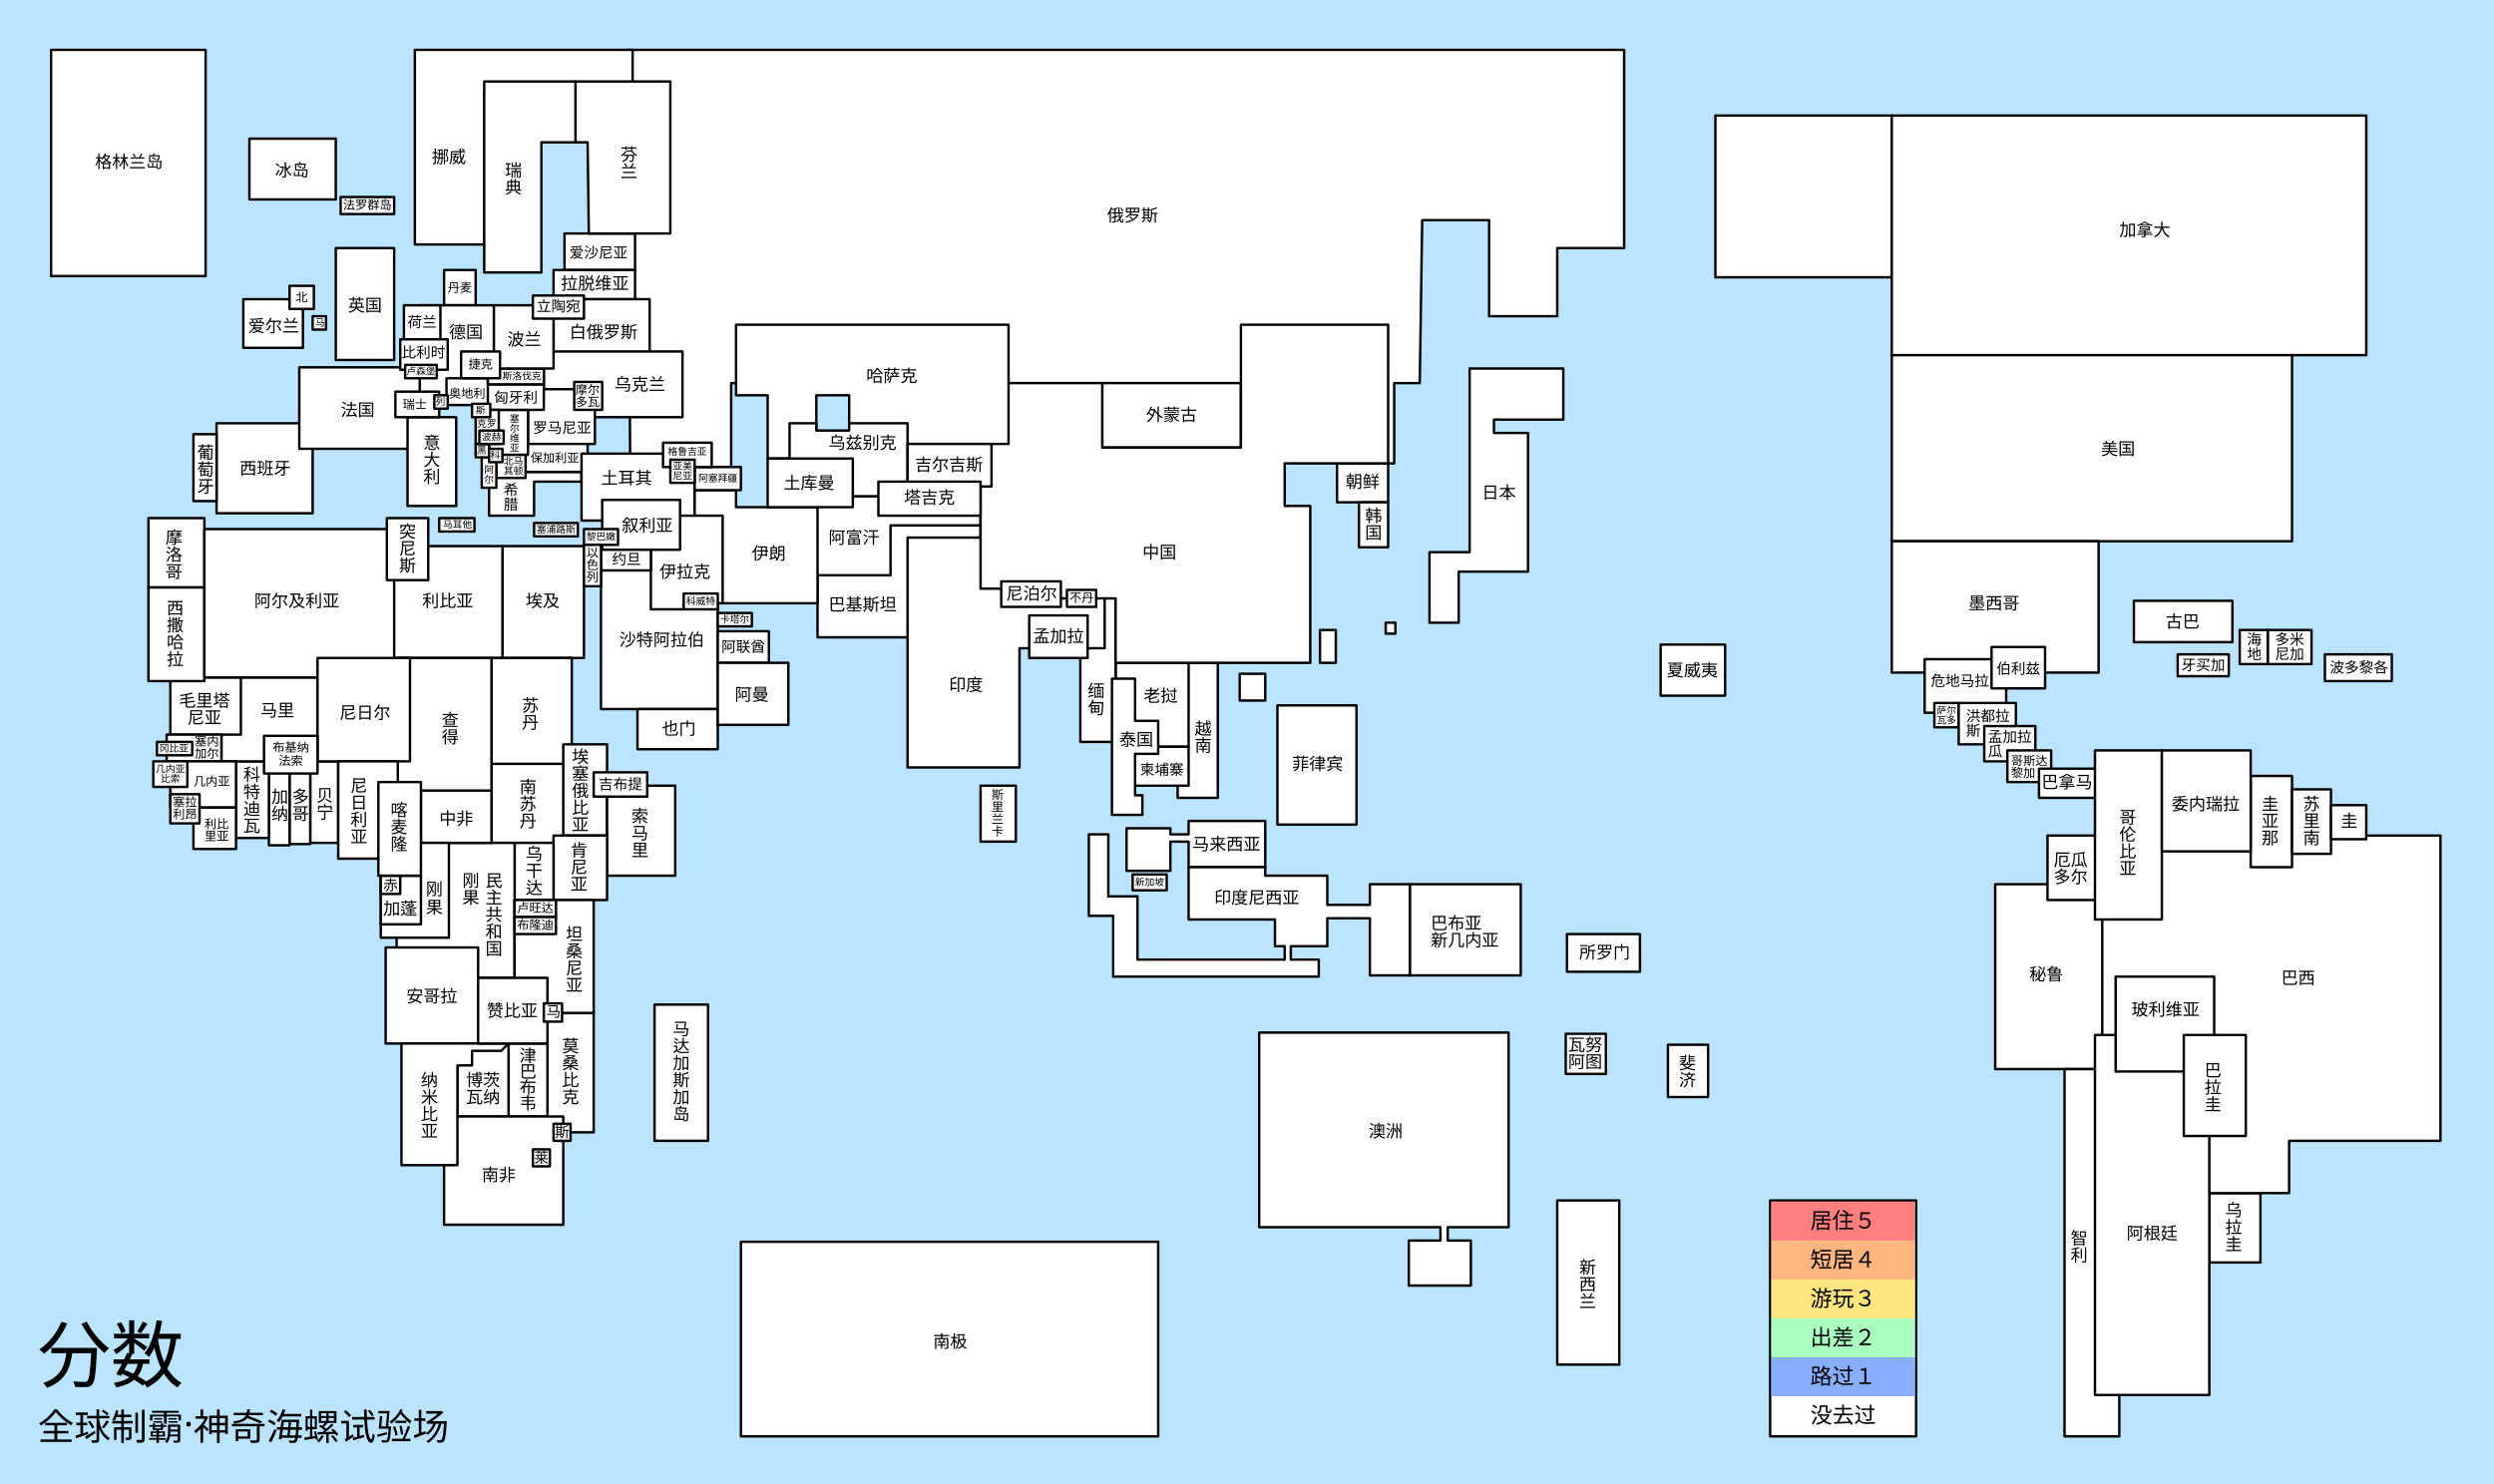
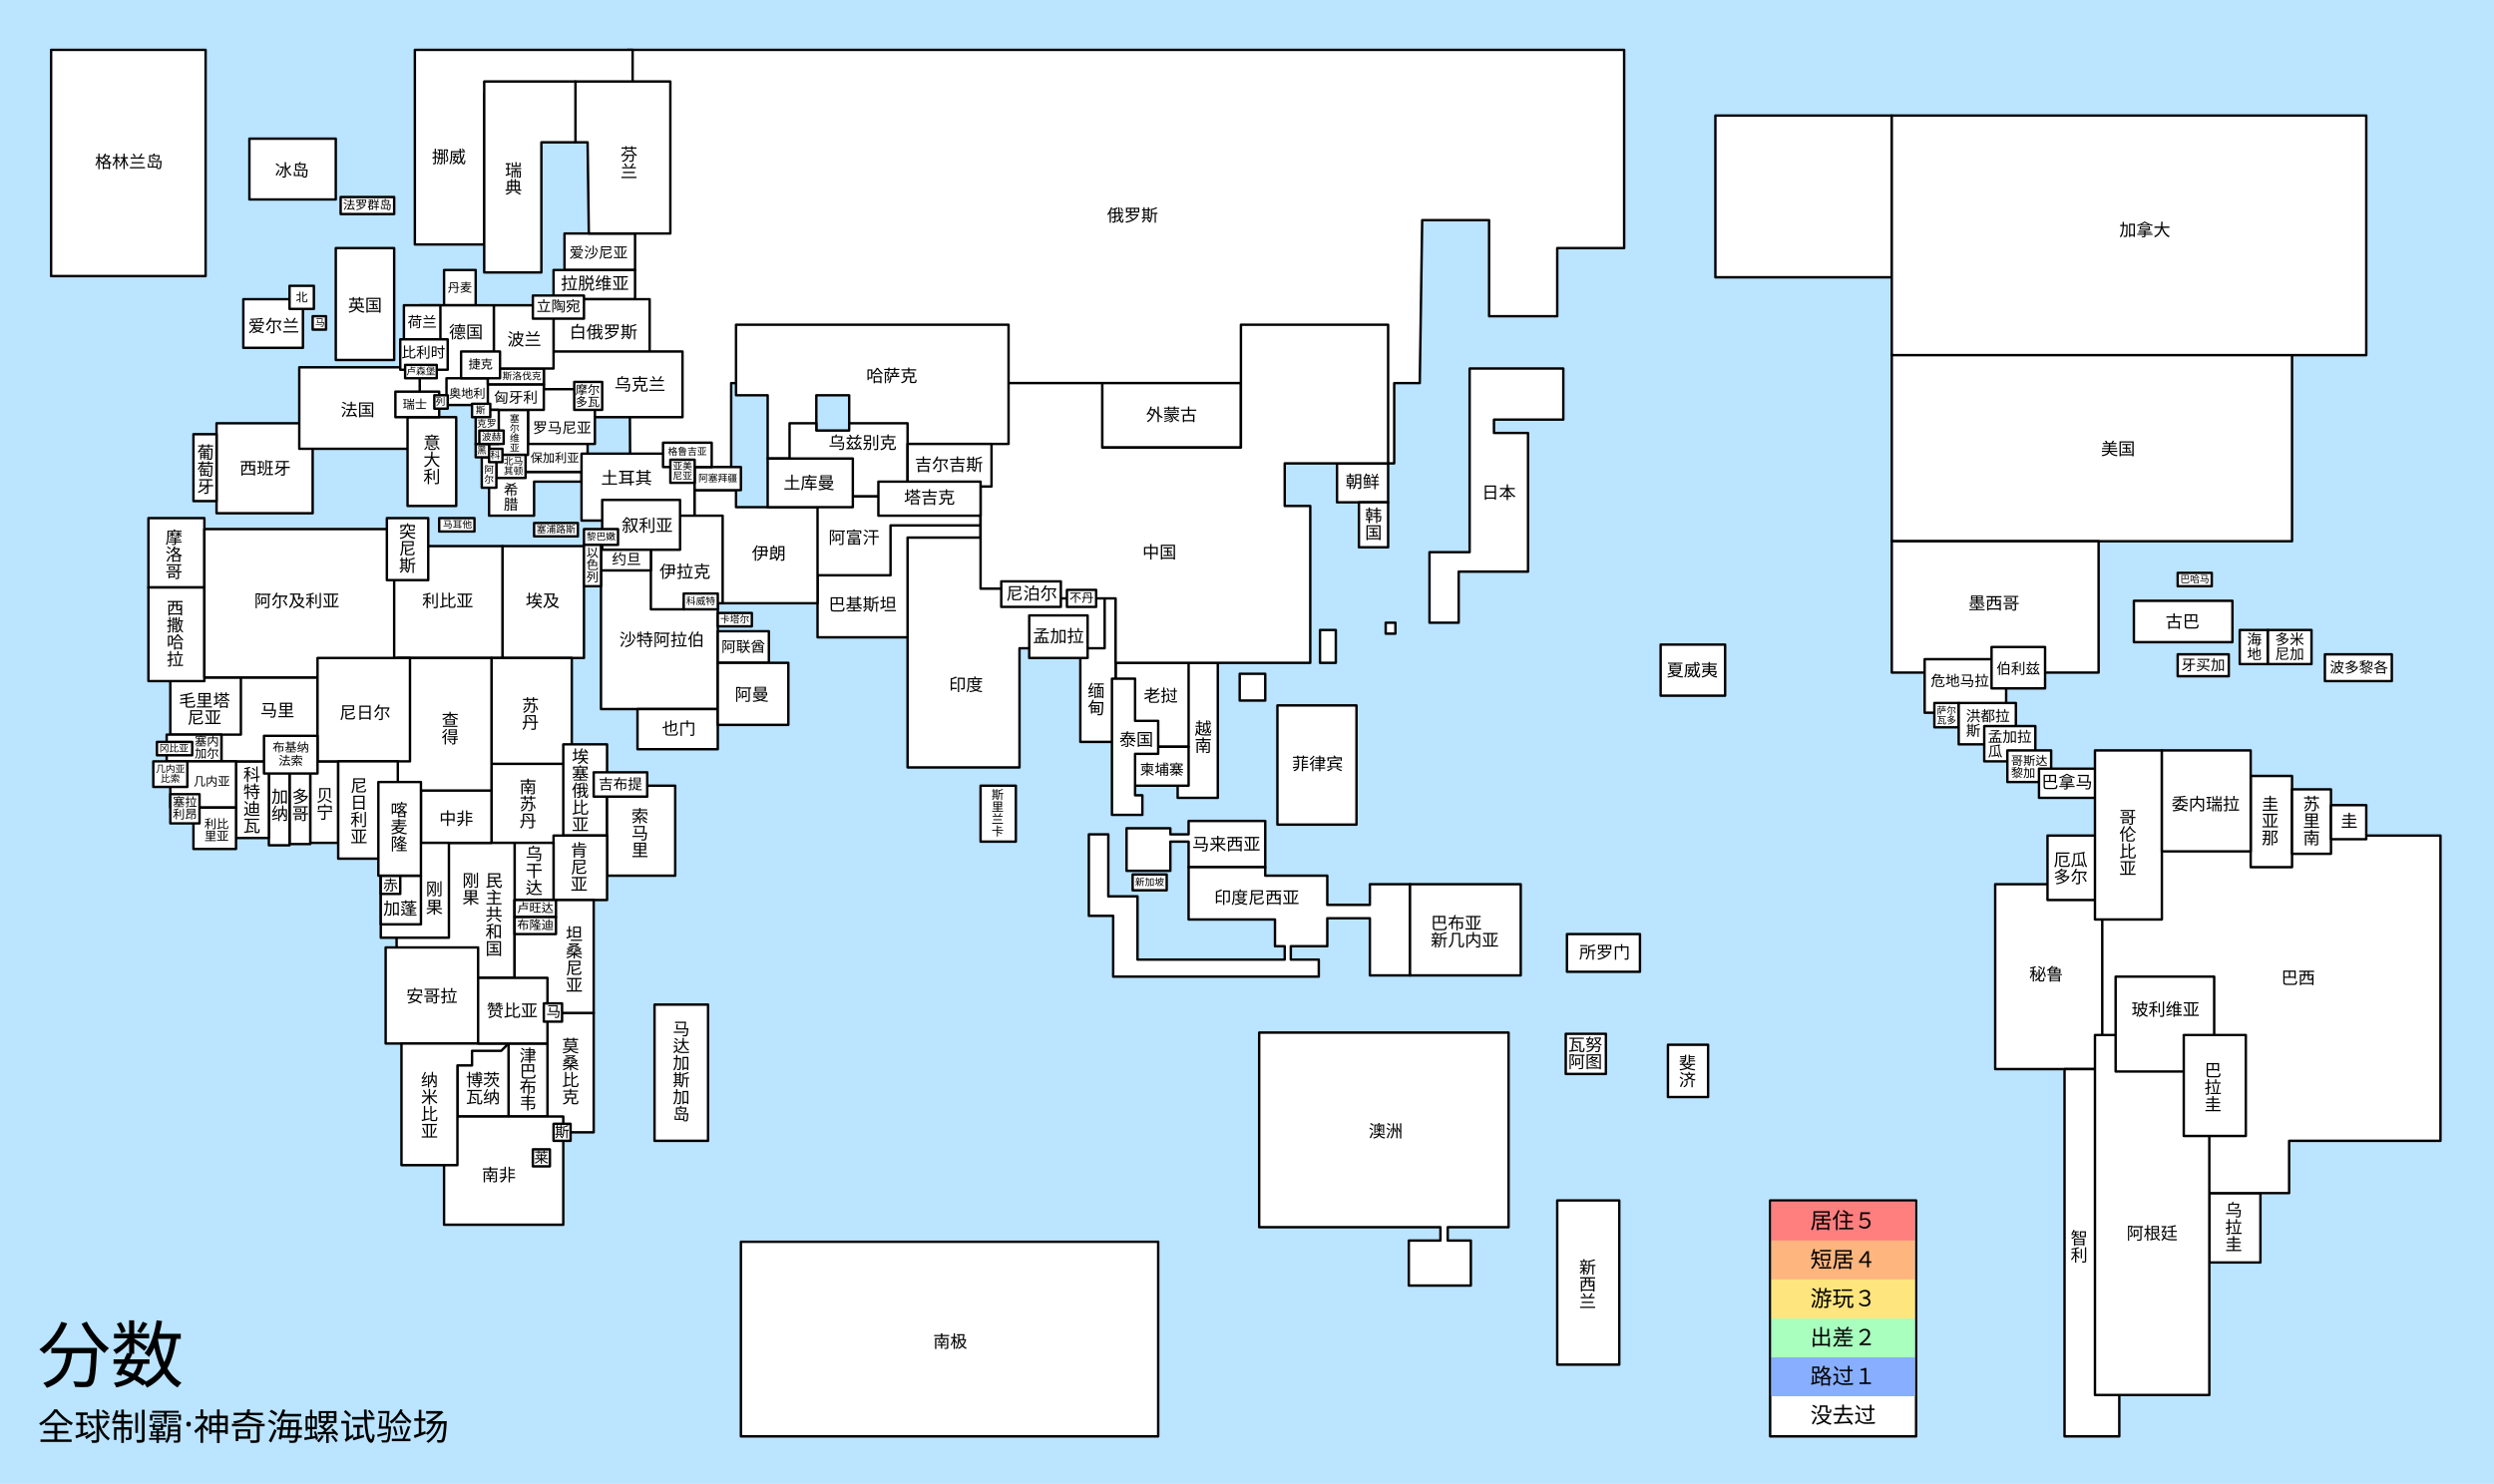
<svg xmlns="http://www.w3.org/2000/svg" version="1.1" id="图层_1" x="0px" y="0px" width="2050px" height="1220px" viewBox="0 0 2050 1220" style="enable-background:new 0 0 2050 1220;" xml:space="preserve">
  <style type="text/css">
	.st0{fill:#BAE4FF;}
	
		.st1{fill-rule:evenodd;clip-rule:evenodd;fill:#FFFFFF;stroke:#000000;stroke-width:2;stroke-linecap:round;stroke-linejoin:round;}
	.st2{font-family:'Tensentype-JiaLiDaYuanJF';}
	.st3{font-size:12px;}
	.st4{font-size:10px;}
	.st5{font-size:8px;}
	.st6{font-size:14px;}
	.st7{fill-rule:evenodd;clip-rule:evenodd;fill:#88AEFF;}
	.st8{fill-rule:evenodd;clip-rule:evenodd;fill:#A8FFBE;}
	.st9{fill-rule:evenodd;clip-rule:evenodd;fill:#FFE57E;}
	.st10{fill-rule:evenodd;clip-rule:evenodd;fill:#FFB57E;}
	.st11{fill-rule:evenodd;clip-rule:evenodd;fill:#FF7E7E;}
	.st12{font-size:18px;}
	.st13{font-size:30px;}
	.st14{font-size:60px;}
</style>
  <rect y="0" class="st0" width="2050" height="1220" />
  <g id="国家">
    <polygon id="俄罗斯" class="st1" points="516,41 1335,41 1335,204 1280,204 1280,260 1224,260 1224,181 1169,181 1167,315    1146,315 1146,381 1117,381 1117,315 601,315 601,384 518,385  " />
    <polygon id="希腊" class="st1" points="402,388 478,388 478,396 439,396 439,424 402,424  " />
    <rect id="蒙古" x="906" y="315" class="st1" width="114" height="53" />
    <rect id="保加利亚" x="432" y="354" class="st1" width="51" height="34" />
    <rect id="土耳其" x="478" y="373" class="st1" width="93" height="55" />
    <rect id="贝宁" x="255" y="626" class="st1" width="23" height="67" />
    <rect id="多哥" x="238" y="626" class="st1" width="17" height="68" />
    <rect id="加纳" x="221" y="627" class="st1" width="17" height="68" />
    <rect id="科特迪瓦" x="194" y="626" class="st1" width="27" height="63" />
    <rect id="马里" x="182" y="557" class="st1" width="79" height="69" />
    <rect id="毛里塔尼亚" x="140" y="557" class="st1" width="58" height="47" />
    <rect id="摩洛哥" x="122" y="426" class="st1" width="46" height="57" />
    <rect id="塞内加尔" x="137" y="604" class="st1" width="45" height="22" />
    <rect id="几内亚" x="140" y="626" class="st1" width="54" height="38" />
    <rect id="利比里亚" x="159" y="664" class="st1" width="35" height="34" />
    <rect id="塞拉利昂" x="140" y="653" class="st1" width="24" height="24" />
    <rect id="几内亚比索" x="126" y="626" class="st1" width="28" height="21" />
    <rect id="冈比亚" x="129" y="610" class="st1" width="29" height="11" />
    <rect id="斯里兰卡" x="806" y="646" class="st1" width="29" height="46" />
    <rect id="菲律宾" x="1050" y="580" class="st1" width="65" height="98" />
    <path id="马来西亚" class="st1" d="M1040,675v38h-63v-21h-15v24h-36v-35h36v5h15v-11H1040z" />
    <rect id="朝鲜" x="1099" y="381" class="st1" width="42" height="32" />
    <rect id="韩国" x="1117" y="413" class="st1" width="24" height="37" />
    <path id="日本" class="st1" d="M1208,303h77v42h-57v11h28v114h-57v42h-24v-58h33V303z M1139,512h8v9h-8V512z" />
    <rect id="夏威夷" x="1365" y="530" class="st1" width="53" height="42" />
    <path id="美国" class="st1" d="M1555,291h329v154h-329V291z M1410,95h145v133h-145V95z" />
    <rect id="墨西哥" x="1555" y="445" class="st1" width="170" height="108" />
    <rect id="多米尼加" x="1864" y="518" class="st1" width="36" height="28" />
    <rect id="波多黎各" x="1911" y="538" class="st1" width="55" height="22" />
    <polygon id="海地" class="st1" points="1841,518 1864,518 1864,546 1841,546  " />
    <rect id="古巴" x="1754" y="494" class="st1" width="81" height="34" />
    <rect id="牙买加" x="1790" y="538" class="st1" width="42" height="18" />
    <rect id="危地马拉" x="1582" y="542" class="st1" width="67" height="44" />
    <rect id="萨尔瓦多" x="1590" y="578" class="st1" width="20" height="20" />
    <rect id="伯利兹" x="1637" y="532" class="st1" width="44" height="34" />
    <rect id="洪都拉斯" x="1610" y="578" class="st1" width="47" height="34" />
    <rect id="孟加拉瓜" x="1631" y="597" class="st1" width="42" height="29" />
    <rect id="哥斯达黎加" x="1650" y="617" class="st1" width="36" height="26" />
    <rect id="巴拿马" x="1676" y="632" class="st1" width="50" height="24" />
    <rect id="秘鲁" x="1640" y="727" class="st1" width="107" height="152" />
    <rect id="厄瓜多尔" x="1683" y="687" class="st1" width="44" height="53" />
    <rect id="智利" x="1697" y="879" class="st1" width="45" height="302" />
    <rect id="格林兰岛" x="42" y="41" class="st1" width="127" height="186" />
    <rect id="乌拉圭" x="1816" y="981" class="st1" width="42" height="57" />
    <polygon id="巴西" class="st1" points="1728,687 2006,687 2006,938 1881.6,938 1881.6,981 1728,981  " />
    <rect id="圭亚那" x="1850" y="638" class="st1" width="34" height="75" />
    <path id="印度尼西亚" class="st1" d="M911,686v51h24v52h121v-11h-8v-22h-71v-43h63v7h51v24h35v-17h33v75h-33v-47h-35v23h-30   v11h23v14H915v-50h-20v-67H911z" />
    <rect id="越南" x="968" y="545" class="st1" width="33" height="111" />
    <rect id="老挝" x="917" y="545" class="st1" width="60" height="69" />
    <rect id="柬埔寨" x="917" y="614" class="st1" width="60" height="32" />
    <rect id="巴基斯坦" x="672" y="400" class="st1" width="134" height="124" />
    <polygon id="阿富汗" class="st1" points="671,408 806,408 806,432 732,432 732,473 671,473  " />
    <polygon id="伊朗" class="st1" points="571,403 605,403 605,417 672,417 672,496 571,496  " />
    <rect id="沙特阿拉伯" x="494" y="461" class="st1" width="96" height="122" />
    <rect id="阿拉伯联合酋长国" x="590" y="519" class="st1" width="42" height="26" />
    <rect id="也门" x="524" y="583" class="st1" width="66" height="33" />
    <rect id="爱沙尼亚" x="464" y="192" class="st1" width="58" height="30" />
    <rect id="拉脱维亚" x="455" y="222" class="st1" width="67" height="24" />
    <rect id="白俄罗斯" x="455" y="246" class="st1" width="79" height="44" />
    <rect id="乌克兰" x="447" y="289" class="st1" width="114" height="54" />
    <rect id="罗马里亚" x="434" y="320" class="st1" width="55" height="45" />
    <rect id="塞尔维亚" x="402" y="337" class="st1" width="32" height="37" />
    <rect id="摩尔多瓦" x="472" y="314" class="st1" width="23" height="23" />
    <rect id="丹麦" x="365" y="222" class="st1" width="26" height="29" />
    <rect id="德国" x="345" y="251" class="st1" width="61" height="74" />
    <rect id="荷兰" x="332" y="251" class="st1" width="30" height="28" />
    <rect id="英国" x="276" y="204" class="st1" width="48" height="92" />
    <rect id="爱尔兰" x="200" y="246" class="st1" width="49" height="40" />
    <rect id="北爱尔兰" x="238" y="235" class="st1" width="20" height="19" />
    <rect id="马恩岛" x="257" y="260" class="st1" width="11" height="11" />
    <rect id="法罗群岛" x="280" y="162" class="st1" width="44" height="14" />
    <rect id="冰岛" x="205" y="114" class="st1" width="71" height="50" />
    <rect id="巴布亚新几内亚" x="1159" y="727" class="st1" width="91" height="75" />
    <path id="澳洲" class="st1" d="M1240,849v160h-50v11h19v37h-51v-37h26v-11h-149V849H1240z" />
    <rect id="新西兰" x="1280" y="987" class="st1" width="51" height="135" />
    <rect id="所罗门群岛" x="1288" y="768" class="st1" width="60" height="31" />
    <rect id="瓦努阿图" x="1287" y="850" class="st1" width="33" height="33" />
    <rect id="斐济" x="1371" y="859" class="st1" width="33" height="43" />
    <rect id="马达加斯加岛" x="538" y="826" class="st1" width="44" height="112" />
    <rect id="西撒哈拉" x="122" y="483" class="st1" width="46" height="77" />
    <rect id="西班牙" x="178" y="348" class="st1" width="79" height="74" />
    <rect id="葡萄牙" x="159" y="357" class="st1" width="19" height="55" />
    <rect id="阿尔及利亚" x="168" y="435" class="st1" width="157" height="122" />
    <polygon id="挪威" class="st1" points="341,41 520,41 520,77 398,77 398,201 341,201  " />
    <rect id="阿曼" x="590" y="545" class="st1" width="58" height="51" />
    <polygon id="芬兰" class="st1" points="473,67 551,67 551,192 484,192 483,117 473,117  " />
    <rect id="埃及" x="413" y="449" class="st1" width="67" height="92" />
    <rect id="利比亚" x="324" y="449" class="st1" width="89" height="92" />
    <rect id="突尼斯" x="318" y="426" class="st1" width="34" height="51" />
    <rect id="南苏丹" x="404" y="628" class="st1" width="66" height="65" />
    <rect id="苏丹" x="404" y="541" class="st1" width="66" height="87" />
    <rect id="埃塞俄比亚" x="463" y="612" class="st1" width="36" height="75" />
    <rect id="索马里" x="499" y="646" class="st1" width="56" height="74" />
    <rect id="吉布提" x="488" y="635" class="st1" width="44" height="20" />
    <rect id="肯尼亚" x="455" y="687" class="st1" width="44" height="53" />
    <rect id="乌干达" x="423" y="693" class="st1" width="32" height="47" />
    <rect id="刚果民主共和国" x="326" y="693" class="st1" width="97" height="111" />
    <rect id="中非共和国" x="346" y="649" class="st1" width="58" height="44" />
    <rect id="查得" x="327" y="541" class="st1" width="77" height="109" />
    <rect id="尼日尔" x="261" y="541" class="st1" width="76" height="85" />
    <rect id="尼日利亚" x="278" y="626" class="st1" width="49" height="80" />
    <rect id="刚果" x="313" y="693" class="st1" width="56" height="78" />
    <rect id="加蓬" x="313" y="720" class="st1" width="33" height="40" />
    <rect id="赤道几内亚" x="313" y="720" class="st1" width="16" height="15" />
    <rect id="喀麦隆" x="311" y="643" class="st1" width="35" height="77" />
    <rect id="安哥拉" x="317" y="779" class="st1" width="76" height="79" />
    <rect id="坦桑尼亚" x="423" y="740" class="st1" width="65" height="93" />
    <rect id="莫桑比亚" x="450" y="833" class="st1" width="38" height="98" />
    <rect id="津巴布韦" x="418" y="858" class="st1" width="32" height="60" />
    <rect id="博茨瓦纳" x="376" y="858" class="st1" width="42" height="60" />
    <rect id="南非" x="365" y="918" class="st1" width="98" height="89" />
    <rect id="匈牙利" x="398" y="316" class="st1" width="49" height="21" />
    <rect id="加拿大" x="1555" y="95" class="st1" width="390" height="197" />
    <rect id="南极" x="609" y="1021" class="st1" width="343" height="160" />
    <rect id="阿根廷" x="1722" y="851" class="st1" width="94" height="296" />
    <rect id="玻利维亚" x="1739" y="803" class="st1" width="81" height="78" />
    <rect id="巴拉圭" x="1795" y="851" class="st1" width="51" height="83" />
    <rect id="哥伦比亚" x="1722" y="617" class="st1" width="55" height="139" />
    <rect id="委内瑞拉" x="1777" y="617" class="st1" width="73" height="83" />
    <rect id="苏里南" x="1884" y="649" class="st1" width="32" height="53" />
    <rect id="北马其顿" x="408" y="374" class="st1" width="24" height="19" />
    <rect id="法属圭亚那" x="1916" y="662" class="st1" width="29" height="28" />
    <polygon id="瑞典" class="st1" points="473,67 473,117 445,117 445,224 398,224 398,67  " />
    <rect id="法国" x="246" y="302" class="st1" width="99" height="67" />
    <rect id="比利时" x="329" y="279" class="st1" width="39" height="25" />
    <rect id="卢森堡" x="333" y="300" class="st1" width="26" height="11" />
    <rect id="意大利" x="335" y="343" class="st1" width="40" height="73" />
    <rect id="瑞士" x="325" y="322" class="st1" width="36" height="21" />
    <rect id="阿尔巴尼亚" x="396" y="376" class="st1" width="12" height="25" />
    <rect id="黑山" x="391" y="365" class="st1" width="11" height="11" />
    <rect id="科索沃" x="402" y="369" class="st1" width="11" height="11" />
    <rect id="新加坡" x="931" y="719" class="st1" width="28" height="13" />
    <rect id="缅甸" x="888" y="491" class="st1" width="29" height="119" />
    <polygon id="泰国" class="st1" points="914,558 914,670 939,670 939,653.9 933,653.9 933,619.8 952,619.8 952,592.7 933,592.7    933,558  " />
    <polygon id="印度" class="st1" points="746,442 908,442 908,533 838,533 838,631 746,631  " />
    <rect id="孟加拉国" x="846" y="506" class="st1" width="48" height="35" />
    <path id="中国" class="st1" d="M1098,518v27h-13v-27H1098z M1141,267v114h-85v35h21v129H917v-53h-48l-30-8h-33V315h100v53h114   V267H1141z M1019,554h21v22h-21V554z" />
    <polygon id="尼泊尔" class="st1" points="823,478 823,499 872,499 872,478  " />
    <rect id="不丹" x="877" y="485" class="st1" width="24" height="14" />
    <polygon id="哈萨克" class="st1" points="605,267 829,267 829,365 698,365 698,325 671,325 671,377 631,377 631,325 605,325     " />
    <polygon id="乌兹别克斯坦" class="st1" points="649,348 671,348 671,354 698,354 698,348 746,348 746,408 649,408  " />
    <rect id="吉尔吉斯斯坦" x="746" y="365" class="st1" width="69" height="35" />
    <rect id="土库曼" x="631" y="377" class="st1" width="70" height="40" />
    <rect id="塔吉克斯坦" x="722" y="396" class="st1" width="84" height="28" />
    <rect id="阿塞拜疆" x="571" y="384" class="st1" width="38" height="19" />
    <rect id="格鲁吉亚" x="545" y="364" class="st1" width="40" height="20" />
    <rect id="亚美尼亚" x="551" y="378" class="st1" width="20" height="19" />
    <polygon id="伊拉克" class="st1" points="535,424 594,424 594,496 562,496 562,501 535,501  " />
    <rect id="奥地利" x="367" y="311" class="st1" width="34" height="22" />
    <rect id="列支敦士登" x="357" y="325" class="st1" width="11" height="11" />
    <rect id="克罗地亚" x="391" y="337" class="st1" width="19" height="28" />
    <rect id="波赫" x="394" y="354" class="st1" width="20" height="11" />
    <rect id="科威特" x="562" y="488" class="st1" width="28" height="13" />
    <rect id="叙利亚" x="495" y="411" class="st1" width="64" height="41" />
    <rect id="约旦" x="494" y="452" class="st1" width="41" height="17" />
    <rect id="黎巴嫩" x="480" y="435" class="st1" width="28" height="13" />
    <rect id="以色列" x="480" y="448" class="st1" width="14" height="34" />
    <rect id="斯洛文尼亚" x="388" y="332" class="st1" width="15" height="11" />
    <rect id="布基纳法索" x="217" y="605" class="st1" width="44" height="31" />
    <polygon id="纳米比亚" class="st1" points="330,858 418,858 412,864 388,864 388,876 376,876 376,958 330,958  " />
    <rect id="赞比亚" x="393" y="804" class="st1" width="57" height="54" />
    <rect id="马拉维" x="447" y="825" class="st1" width="15" height="15" />
    <rect id="斯威士兰" x="455" y="924" class="st1" width="14" height="14" />
    <rect id="斯洛伐克" x="401" y="303" class="st1" width="46" height="13" />
    <rect id="莱索托" x="438" y="945" class="st1" width="14" height="14" />
    <rect id="波兰" x="406" y="251" class="st1" width="49" height="52" />
    <rect id="捷克" x="379" y="289" class="st1" width="32" height="22" />
    <rect id="卢旺达" x="423" y="740" class="st1" width="34" height="14" />
    <rect id="布隆迪" x="423" y="754" class="st1" width="34" height="14" />
    <rect id="立陶宛" x="438" y="243" class="st1" width="42" height="19" />
    <polygon id="马耳他" class="st1" points="361,426 390,426 390,437 361,437  " />
    <polygon id="塞浦路斯" class="st1" points="439,430 475,430 475,441 439,441  " />
    <polygon id="卡塔尔" class="st1" points="590,504 618,504 618,515 590,515  " />
+     <polygon id="巴哈马" class="st1" points="1790,471 1818,471 1818,482 1790,482  " />
  </g>
  <g id="标签">
    <text transform="matrix(1 0 0 1 492 649)" class="st2 st3">吉布提</text>
    <text transform="matrix(1 0 0 1 1653 629)" class="st2 st4">哥斯达</text>
    <text transform="matrix(1 0 0 1 1653 639)" class="st2 st4">黎加</text>
    <text transform="matrix(1 0 0 1 1634 610)" class="st2 st3">孟加拉</text>
    <text transform="matrix(1 0 0 1 1634 622)" class="st2 st3">瓜</text>
    <text transform="matrix(1 0 0 1 1616 593)" class="st2 st3">洪都拉</text>
    <text transform="matrix(1 0 0 1 1616 605)" class="st2 st3">斯</text>
    <text transform="matrix(1 0 0 1 1592 587)" class="st2 st5">萨尔</text>
    <text transform="matrix(1 0 0 1 1592 595)" class="st2 st5">瓦多</text>
    <text transform="matrix(1 0 0 1 1587 564)" class="st2 st3">危地马拉</text>
    <text transform="matrix(1 0 0 1 1641 554)" class="st2 st3">伯利兹</text>
    <text transform="matrix(1 0 0 1 1370 556)" class="st2 st6">夏威夷</text>
    <text transform="matrix(1 0 0 1 1618 501)" class="st2 st6">墨西哥</text>
    <text transform="matrix(1 0 0 1 1742 194)" class="st2 st6">加拿大</text>
    <text transform="matrix(1 0 0 1 78 138)" class="st2 st6">格林兰岛</text>
    <text transform="matrix(1 0 0 1 1727 374)" class="st2 st6">美国</text>
    <text transform="matrix(1 0 0 1 1780 516)" class="st2 st6">古巴</text>
    <text transform="matrix(1 0 0 1 1793 551)" class="st2 st3">牙买加</text>
    <text transform="matrix(1 0 0 1 1847 530)" class="st2 st3">海</text>
    <text transform="matrix(1 0 0 1 1847 542)" class="st2 st3">地</text>
    <text transform="matrix(1 0 0 1 1870 530)" class="st2 st3">多米</text>
    <text transform="matrix(1 0 0 1 1870 542)" class="st2 st3">尼加</text>
    <text transform="matrix(1 0 0 1 1915 553)" class="st2 st3">波多黎各</text>
    <text transform="matrix(1 0 0 1 1893 666)" class="st2 st6">苏</text>
    <text transform="matrix(1 0 0 1 1893 680)" class="st2 st6">里</text>
    <text transform="matrix(1 0 0 1 1893 694)" class="st2 st6">南</text>
    <text transform="matrix(1 0 0 1 940 577)" class="st2 st6">老挝</text>
    <text transform="matrix(1 0 0 1 879 495)" class="st2 st4">不丹</text>
    <text transform="matrix(1 0 0 1 982 604)" class="st2 st6">越</text>
    <text transform="matrix(1 0 0 1 982 618)" class="st2 st6">南</text>
    <text transform="matrix(1 0 0 1 894 573)" class="st2 st6">缅</text>
    <text transform="matrix(1 0 0 1 894 587)" class="st2 st6">甸</text>
    <text transform="matrix(1 0 0 1 920 613)" class="st2 st6">泰国</text>
    <text transform="matrix(1 0 0 1 937 637)" class="st2 st3">柬埔寨</text>
    <text transform="matrix(1 0 0 1 1176 764)" class="st2 st6">巴布亚</text>
    <text transform="matrix(1 0 0 1 1176 778)" class="st2 st6">新几内亚</text>
    <text transform="matrix(1 0 0 1 998 743)" class="st2 st6">印度尼西亚</text>
    <text transform="matrix(1 0 0 1 980 699)" class="st2 st6">马来西亚</text>
    <text transform="matrix(1 0 0 1 468 278)" class="st2 st6">白俄罗斯</text>
    <text transform="matrix(1 0 0 1 505 321)" class="st2 st6">乌克兰</text>
    <text transform="matrix(1 0 0 1 438 356)" class="st2 st3">罗马尼亚</text>
    <text transform="matrix(1 0 0 1 436 380)" class="st2 st4">保加利亚</text>
    <text transform="matrix(1 0 0 1 392 373)" class="st2 st5">黑</text>
    <text transform="matrix(1 0 0 1 403 377)" class="st2 st5">科</text>
    <text transform="matrix(1 0 0 1 414 382)" class="st2 st5">北马</text>
    <text transform="matrix(1 0 0 1 414 390)" class="st2 st5">其顿</text>
    <text transform="matrix(1 0 0 1 473 324)" class="st2 st4">摩尔</text>
    <text transform="matrix(1 0 0 1 473 334)" class="st2 st4">多瓦</text>
    <text transform="matrix(1 0 0 1 553 386)" class="st2 st5">亚美</text>
    <text transform="matrix(1 0 0 1 553 394)" class="st2 st5">尼亚</text>
    <text transform="matrix(1 0 0 1 549 374)" class="st2 st5">格鲁吉亚</text>
    <text transform="matrix(1 0 0 1 574 396)" class="st2 st5">阿塞拜疆</text>
    <text transform="matrix(1 0 0 1 542 475)" class="st2 st6">伊拉克</text>
    <text transform="matrix(1 0 0 1 494 398)" class="st2 st6">土耳其</text>
    <text transform="matrix(1 0 0 1 482 444)" class="st2 st5">黎巴嫩</text>
    <text transform="matrix(1 0 0 1 482 458)" class="st2 st4">以</text>
    <text transform="matrix(1 0 0 1 482 468)" class="st2 st4">色</text>
    <text transform="matrix(1 0 0 1 482 478)" class="st2 st4">列</text>
    <text transform="matrix(1 0 0 1 503 464)" class="st2 st3">约旦</text>
    <text transform="matrix(1 0 0 1 564 497)" class="st2 st5">科威特</text>
    <text transform="matrix(1 0 0 1 509 531)" class="st2 st6">沙特阿拉伯</text>
    <text transform="matrix(1 0 0 1 544 604)" class="st2 st6">也门</text>
    <text transform="matrix(1 0 0 1 396 971)" class="st2 st6">南非</text>
    <text transform="matrix(1 0 0 1 604 576)" class="st2 st6">阿曼</text>
    <text transform="matrix(1 0 0 1 593 536)" class="st2 st3">阿联酋</text>
    <text transform="matrix(1 0 0 1 432 499)" class="st2 st6">埃及</text>
    <text transform="matrix(1 0 0 1 347 499)" class="st2 st6">利比亚</text>
    <text transform="matrix(1 0 0 1 328 442)" class="st2 st6">突</text>
    <text transform="matrix(1 0 0 1 328 456)" class="st2 st6">尼</text>
    <text transform="matrix(1 0 0 1 328 470)" class="st2 st6">斯</text>
    <text transform="matrix(1 0 0 1 429 585)" class="st2 st6">苏</text>
    <text transform="matrix(1 0 0 1 429 599)" class="st2 st6">丹</text>
    <text transform="matrix(1 0 0 1 427 652)" class="st2 st6">南</text>
    <text transform="matrix(1 0 0 1 427 666)" class="st2 st6">苏</text>
    <text transform="matrix(1 0 0 1 427 680)" class="st2 st6">丹</text>
    <text transform="matrix(1 0 0 1 363 597)" class="st2 st6">查</text>
    <text transform="matrix(1 0 0 1 363 611)" class="st2 st6">得</text>
    <text transform="matrix(1 0 0 1 137 505)" class="st2 st6">西</text>
    <text transform="matrix(1 0 0 1 137 519)" class="st2 st6">撒</text>
    <text transform="matrix(1 0 0 1 137 533)" class="st2 st6">哈</text>
    <text transform="matrix(1 0 0 1 137 547)" class="st2 st6">拉</text>
    <text transform="matrix(1 0 0 1 136 447)" class="st2 st6">摩</text>
    <text transform="matrix(1 0 0 1 136 461)" class="st2 st6">洛</text>
    <text transform="matrix(1 0 0 1 136 475)" class="st2 st6">哥</text>
    <text transform="matrix(1 0 0 1 399 729)" class="st2 st6">民</text>
    <text transform="matrix(1 0 0 1 399 743)" class="st2 st6">主</text>
    <text transform="matrix(1 0 0 1 399 757)" class="st2 st6">共</text>
    <text transform="matrix(1 0 0 1 399 771)" class="st2 st6">和</text>
    <text transform="matrix(1 0 0 1 399 785)" class="st2 st6">国</text>
    <text transform="matrix(1 0 0 1 380 729)" class="st2 st6">刚</text>
    <text transform="matrix(1 0 0 1 380 743)" class="st2 st6">果</text>
    <text transform="matrix(1 0 0 1 350 736)" class="st2 st6">刚</text>
    <text transform="matrix(1 0 0 1 350 751)" class="st2 st6">果</text>
    <text transform="matrix(1 0 0 1 288 651)" class="st2 st6">尼</text>
    <text transform="matrix(1 0 0 1 288 665)" class="st2 st6">日</text>
    <text transform="matrix(1 0 0 1 288 679)" class="st2 st6">利</text>
    <text transform="matrix(1 0 0 1 288 693)" class="st2 st6">亚</text>
    <text transform="matrix(1 0 0 1 321 671)" class="st2 st6">喀</text>
    <text transform="matrix(1 0 0 1 321 685)" class="st2 st6">麦</text>
    <text transform="matrix(1 0 0 1 321 699)" class="st2 st6">隆</text>
    <text transform="matrix(1 0 0 1 432 707)" class="st2 st6">乌</text>
    <text transform="matrix(1 0 0 1 432 721)" class="st2 st6">干</text>
    <text transform="matrix(1 0 0 1 432 735)" class="st2 st6">达</text>
    <text transform="matrix(1 0 0 1 465 773)" class="st2 st6">坦</text>
    <text transform="matrix(1 0 0 1 465 787)" class="st2 st6">桑</text>
    <text transform="matrix(1 0 0 1 465 801)" class="st2 st6">尼</text>
    <text transform="matrix(1 0 0 1 465 815)" class="st2 st6">亚</text>
    <text transform="matrix(1 0 0 1 462 865)" class="st2 st6">莫</text>
    <text transform="matrix(1 0 0 1 462 879)" class="st2 st6">桑</text>
    <text transform="matrix(1 0 0 1 462 893)" class="st2 st6">比</text>
    <text transform="matrix(1 0 0 1 462 907)" class="st2 st6">克</text>
    <text transform="matrix(1 0 0 1 427 873)" class="st2 st6">津</text>
    <text transform="matrix(1 0 0 1 427 886)" class="st2 st6">巴</text>
    <text transform="matrix(1 0 0 1 427 899)" class="st2 st6">布</text>
    <text transform="matrix(1 0 0 1 427 912)" class="st2 st6">韦</text>
    <text transform="matrix(1 0 0 1 346 893)" class="st2 st6">纳</text>
    <text transform="matrix(1 0 0 1 346 907)" class="st2 st6">米</text>
    <text transform="matrix(1 0 0 1 346 921)" class="st2 st6">比</text>
    <text transform="matrix(1 0 0 1 346 935)" class="st2 st6">亚</text>
    <text transform="matrix(1 0 0 1 383 893)" class="st2 st6">博茨</text>
    <text transform="matrix(1 0 0 1 383 907)" class="st2 st6">瓦纳</text>
    <text transform="matrix(1 0 0 1 469 704)" class="st2 st6">肯</text>
    <text transform="matrix(1 0 0 1 469 718)" class="st2 st6">尼</text>
    <text transform="matrix(1 0 0 1 469 732)" class="st2 st6">亚</text>
    <text transform="matrix(1 0 0 1 260 659)" class="st2 st6">贝</text>
    <text transform="matrix(1 0 0 1 260 673)" class="st2 st6">宁</text>
    <text transform="matrix(1 0 0 1 223 660)" class="st2 st6">加</text>
    <text transform="matrix(1 0 0 1 223 674)" class="st2 st6">纳</text>
    <text transform="matrix(1 0 0 1 240 660)" class="st2 st6">多</text>
    <text transform="matrix(1 0 0 1 240 674)" class="st2 st6">哥</text>
    <text transform="matrix(1 0 0 1 200 642)" class="st2 st6">科</text>
    <text transform="matrix(1 0 0 1 200 656)" class="st2 st6">特</text>
    <text transform="matrix(1 0 0 1 200 670)" class="st2 st6">迪</text>
    <text transform="matrix(1 0 0 1 200 684)" class="st2 st6">瓦</text>
    <text transform="matrix(1 0 0 1 279 591)" class="st2 st6">尼日尔</text>
    <text transform="matrix(1 0 0 1 334 824)" class="st2 st6">安哥拉</text>
    <text transform="matrix(1 0 0 1 400 836)" class="st2 st6">赞比亚</text>
    <text transform="matrix(1 0 0 1 449 836)" class="st2 st3">马</text>
    <text transform="matrix(1 0 0 1 456 935)" class="st2 st3">斯</text>
    <text transform="matrix(1 0 0 1 439 956)" class="st2 st3">莱</text>
    <text transform="matrix(1 0 0 1 214 589)" class="st2 st6">马里</text>
    <text transform="matrix(1 0 0 1 142 663)" class="st2 st4">塞拉</text>
    <text transform="matrix(1 0 0 1 142 673)" class="st2 st4">利昂</text>
    <text transform="matrix(1 0 0 1 168 681)" class="st2 st4">利比</text>
    <text transform="matrix(1 0 0 1 168 691)" class="st2 st4">里亚</text>
    <text transform="matrix(1 0 0 1 160 613)" class="st2 st4">塞内</text>
    <text transform="matrix(1 0 0 1 160 623)" class="st2 st4">加尔</text>
    <text transform="matrix(1 0 0 1 131 618)" class="st2 st5">冈比亚</text>
    <text transform="matrix(1 0 0 1 159 646)" class="st2 st4">几内亚</text>
    <text transform="matrix(1 0 0 1 128 635)" class="st2 st5">几内亚</text>
    <text transform="matrix(1 0 0 1 132 643)" class="st2 st5">比索</text>
    <text transform="matrix(1 0 0 1 147 581)" class="st2 st6">毛里塔</text>
    <text transform="matrix(1 0 0 1 154 595)" class="st2 st6">尼亚</text>
    <text transform="matrix(1 0 0 1 361 678)" class="st2 st6">中非</text>
    <text transform="matrix(1 0 0 1 315 752)" class="st2 st6">加蓬</text>
    <text transform="matrix(1 0 0 1 425 750)" class="st2 st4">卢旺达</text>
    <text transform="matrix(1 0 0 1 425 764)" class="st2 st4">布隆迪</text>
    <text transform="matrix(1 0 0 1 315 732)" class="st2 st3">赤</text>
    <text transform="matrix(1 0 0 1 224 618)" class="st2 st4">布基纳</text>
    <text transform="matrix(1 0 0 1 229 629)" class="st2 st4">法索</text>
    <text transform="matrix(1 0 0 1 519 676)" class="st2 st6">索</text>
    <text transform="matrix(1 0 0 1 519 690)" class="st2 st6">马</text>
    <text transform="matrix(1 0 0 1 519 704)" class="st2 st6">里</text>
    <text transform="matrix(1 0 0 1 470 627)" class="st2 st6">埃</text>
    <text transform="matrix(1 0 0 1 470 641)" class="st2 st6">塞</text>
    <text transform="matrix(1 0 0 1 470 655)" class="st2 st6">俄</text>
    <text transform="matrix(1 0 0 1 470 669)" class="st2 st6">比</text>
    <text transform="matrix(1 0 0 1 470 683)" class="st2 st6">亚</text>
    <text transform="matrix(1 0 0 1 618 460)" class="st2 st6">伊朗</text>
    <text transform="matrix(1 0 0 1 510 132)" class="st2 st6">芬</text>
    <text transform="matrix(1 0 0 1 510 146)" class="st2 st6">兰</text>
    <text transform="matrix(1 0 0 1 415 145)" class="st2 st6">瑞</text>
    <text transform="matrix(1 0 0 1 415 159)" class="st2 st6">典</text>
    <text transform="matrix(1 0 0 1 355 134)" class="st2 st6">挪威</text>
    <text transform="matrix(1 0 0 1 226 145)" class="st2 st6">冰岛</text>
    <text transform="matrix(1 0 0 1 282 172)" class="st2 st4">法罗群岛</text>
    <text transform="matrix(1 0 0 1 286 256)" class="st2 st6">英国</text>
    <text transform="matrix(1 0 0 1 280 342)" class="st2 st6">法国</text>
    <text transform="matrix(1 0 0 1 369 278)" class="st2 st6">德国</text>
    <text transform="matrix(1 0 0 1 335 269)" class="st2 st3">荷兰</text>
    <text transform="matrix(1 0 0 1 330 294)" class="st2 st3">比利时</text>
    <text transform="matrix(1 0 0 1 334 308)" class="st2 st5">卢森堡</text>
    <text transform="matrix(1 0 0 1 368 240)" class="st2 st4">丹麦</text>
    <text transform="matrix(1 0 0 1 417 284)" class="st2 st6">波兰</text>
    <text transform="matrix(1 0 0 1 197 390)" class="st2 st6">西班牙</text>
    <text transform="matrix(1 0 0 1 162 377)" class="st2 st6">葡</text>
    <text transform="matrix(1 0 0 1 162 391)" class="st2 st6">萄</text>
    <text transform="matrix(1 0 0 1 162 405)" class="st2 st6">牙</text>
    <text transform="matrix(1 0 0 1 348 369)" class="st2 st6">意</text>
    <text transform="matrix(1 0 0 1 348 383)" class="st2 st6">大</text>
    <text transform="matrix(1 0 0 1 348 397)" class="st2 st6">利</text>
    <text transform="matrix(1 0 0 1 511 437)" class="st2 st6">叙利亚</text>
    <text transform="matrix(1 0 0 1 398 389)" class="st2 st5">阿</text>
    <text transform="matrix(1 0 0 1 398 397)" class="st2 st5">尔</text>
    <text transform="matrix(1 0 0 1 414 407)" class="st2 st3">希</text>
    <text transform="matrix(1 0 0 1 414 419)" class="st2 st3">腊</text>
    <text transform="matrix(1 0 0 1 396 362)" class="st2 st5">波赫</text>
    <text transform="matrix(1 0 0 1 369 327)" class="st2 st4">奥地利</text>
    <text transform="matrix(1 0 0 1 413 312)" class="st2 st5">斯洛伐克</text>
    <text transform="matrix(1 0 0 1 358 333)" class="st2 st5">列</text>
    <text transform="matrix(1 0 0 1 259 268.0314)" class="st2 st5">马</text>
    <text transform="matrix(1 0 0 1 391 340)" class="st2 st5">斯</text>
    <text transform="matrix(1 0 0 1 392 351)" class="st2 st5">克罗</text>
    <text transform="matrix(1 0 0 1 419 347)" class="st2 st5">塞</text>
    <text transform="matrix(1 0 0 1 419 355)" class="st2 st5">尔</text>
    <text transform="matrix(1 0 0 1 419 363)" class="st2 st5">维</text>
    <text transform="matrix(1 0 0 1 419 371)" class="st2 st5">亚</text>
    <text transform="matrix(1 0 0 1 406 331)" class="st2 st3">匈牙利</text>
    <text transform="matrix(1 0 0 1 385 303)" class="st2 st4">捷克</text>
    <text transform="matrix(1 0 0 1 209 499)" class="st2 st6">阿尔及利亚</text>
    <text transform="matrix(1 0 0 1 204 273)" class="st2 st6">爱尔兰</text>
    <text transform="matrix(1 0 0 1 243 248)" class="st2 st4">北</text>
    <text transform="matrix(1 0 0 1 468 212)" class="st2 st3">爱沙尼亚</text>
    <text transform="matrix(1 0 0 1 441 256)" class="st2 st3">立陶宛</text>
    <text transform="matrix(1 0 0 1 461 238)" class="st2 st6">拉脱维亚</text>
    <text transform="matrix(1 0 0 1 910 182)" class="st2 st6">俄罗斯</text>
    <text transform="matrix(1 0 0 1 942 346)" class="st2 st6">外蒙古</text>
    <text transform="matrix(1 0 0 1 939 459)" class="st2 st6">中国</text>
    <text transform="matrix(1 0 0 1 780 568)" class="st2 st6">印度</text>
    <text transform="matrix(1 0 0 1 827 493)" class="st2 st6">尼泊尔</text>
    <text transform="matrix(1 0 0 1 815 657)" class="st2 st4">斯</text>
    <text transform="matrix(1 0 0 1 815 667)" class="st2 st4">里</text>
    <text transform="matrix(1 0 0 1 815 677)" class="st2 st4">兰</text>
    <text transform="matrix(1 0 0 1 815 687)" class="st2 st4">卡</text>
    <text transform="matrix(1 0 0 1 933 728)" class="st2 st5">新加坡</text>
    <text transform="matrix(1 0 0 1 849 528)" class="st2 st6">孟加拉</text>
    <text transform="matrix(1 0 0 1 681 502)" class="st2 st6">巴基斯坦</text>
    <text transform="matrix(1 0 0 1 681 447)" class="st2 st6">阿富汗</text>
    <text transform="matrix(1 0 0 1 644 402)" class="st2 st6">土库曼</text>
    <text transform="matrix(1 0 0 1 743 414)" class="st2 st6">塔吉克</text>
    <text transform="matrix(1 0 0 1 681 369)" class="st2 st6">乌兹别克</text>
    <text transform="matrix(1 0 0 1 712 314)" class="st2 st6">哈萨克</text>
    <text transform="matrix(1 0 0 1 752 387)" class="st2 st6">吉尔吉斯</text>
    <text transform="matrix(1 0 0 1 1106 401)" class="st2 st6">朝鲜</text>
    <text transform="matrix(1 0 0 1 1218 410)" class="st2 st6">日本</text>
    <text transform="matrix(1 0 0 1 1062 633)" class="st2 st6">菲律宾</text>
    <text transform="matrix(1 0 0 1 1125 935)" class="st2 st6">澳洲</text>
    <text transform="matrix(1 0 0 1 767 1108)" class="st2 st6">南极</text>
    <text transform="matrix(1 0 0 1 553 851)" class="st2 st6">马</text>
    <text transform="matrix(1 0 0 1 553 865)" class="st2 st6">达</text>
    <text transform="matrix(1 0 0 1 553 879)" class="st2 st6">加</text>
    <text transform="matrix(1 0 0 1 553 893)" class="st2 st6">斯</text>
    <text transform="matrix(1 0 0 1 553 907)" class="st2 st6">加</text>
    <text transform="matrix(1 0 0 1 553 921)" class="st2 st6">岛</text>
    <text transform="matrix(1 0 0 1 1298 1047)" class="st2 st6">新</text>
    <text transform="matrix(1 0 0 1 1298 1061)" class="st2 st6">西</text>
    <text transform="matrix(1 0 0 1 1298 1075)" class="st2 st6">兰</text>
    <text transform="matrix(1 0 0 1 1380 879)" class="st2 st6">斐</text>
    <text transform="matrix(1 0 0 1 1380 893)" class="st2 st6">济</text>
    <text transform="matrix(1 0 0 1 1289 864)" class="st2 st6">瓦努</text>
    <text transform="matrix(1 0 0 1 1289 878)" class="st2 st6">阿图</text>
    <text transform="matrix(1 0 0 1 1298 788)" class="st2 st6">所罗门</text>
    <text transform="matrix(1 0 0 1 1668 806)" class="st2 st6">秘鲁</text>
    <text transform="matrix(1 0 0 1 1688 712)" class="st2 st6">厄瓜</text>
    <text transform="matrix(1 0 0 1 1688 726)" class="st2 st6">多尔</text>
    <text transform="matrix(1 0 0 1 1678 648)" class="st2 st6">巴拿马</text>
    <text transform="matrix(1 0 0 1 1742 677)" class="st2 st6">哥</text>
    <text transform="matrix(1 0 0 1 1742 691)" class="st2 st6">伦</text>
    <text transform="matrix(1 0 0 1 1742 705)" class="st2 st6">比</text>
    <text transform="matrix(1 0 0 1 1742 719)" class="st2 st6">亚</text>
    <text transform="matrix(1 0 0 1 1785 666)" class="st2 st6">委内瑞拉</text>
    <text transform="matrix(1 0 0 1 1859 666)" class="st2 st6">圭</text>
    <text transform="matrix(1 0 0 1 1859 680)" class="st2 st6">亚</text>
    <text transform="matrix(1 0 0 1 1859 694)" class="st2 st6">那</text>
    <text transform="matrix(1 0 0 1 1924 680)" class="st2 st6">圭</text>
    <text transform="matrix(1 0 0 1 1875 809)" class="st2 st6">巴西</text>
    <text transform="matrix(1 0 0 1 1748 1019)" class="st2 st6">阿根廷</text>
    <text transform="matrix(1 0 0 1 1702 1023)" class="st2 st6">智</text>
    <text transform="matrix(1 0 0 1 1702 1037)" class="st2 st6">利</text>
    <text transform="matrix(1 0 0 1 1829 1000)" class="st2 st6">乌</text>
    <text transform="matrix(1 0 0 1 1829 1014)" class="st2 st6">拉</text>
    <text transform="matrix(1 0 0 1 1829 1028)" class="st2 st6">圭</text>
    <text transform="matrix(1 0 0 1 1812 885)" class="st2 st6">巴</text>
    <text transform="matrix(1 0 0 1 1812 899)" class="st2 st6">拉</text>
    <text transform="matrix(1 0 0 1 1812 913)" class="st2 st6">圭</text>
    <text transform="matrix(1 0 0 1 1752 835)" class="st2 st6">玻利维亚</text>
    <text transform="matrix(1 0 0 1 1122 429)" class="st2 st6">韩</text>
    <text transform="matrix(1 0 0 1 1122 443)" class="st2 st6">国</text>
    <text transform="matrix(1 0 0 1 331 336)" class="st2 st4">瑞士</text>
    <text transform="matrix(1 0 0 1 364 434)" class="st2 st5">马耳他</text>
    <text transform="matrix(1 0 0 1 592 512)" class="st2 st5">卡塔尔</text>
    <text transform="matrix(1 0 0 1 441 438)" class="st2 st5">塞浦路斯</text>
+     <text transform="matrix(1 0 0 1 1792 479)" class="st2 st5">巴哈马</text>
  </g>
  <g id="等级">
    <rect x="1455" y="987" class="st1" width="120" height="194" />
    <rect x="1456" y="1116" class="st7" width="118" height="32" />
    <rect x="1456" y="1084" class="st8" width="118" height="32" />
    <rect x="1456" y="1052" class="st9" width="118" height="32" />
    <rect x="1456" y="1020" class="st10" width="118" height="32" />
    <rect x="1456" y="988" class="st11" width="118" height="32" />
    <text transform="matrix(1 0 0 1 1488 1010)" class="st2 st12">居住５</text>
    <text transform="matrix(1 0 0 1 1488 1042)" class="st2 st12">短居４</text>
    <text transform="matrix(1 0 0 1 1488 1074)" class="st2 st12">游玩３</text>
    <text transform="matrix(1 0 0 1 1488 1106)" class="st2 st12">出差２</text>
    <text transform="matrix(1 0 0 1 1488 1138)" class="st2 st12">路过１</text>
    <text transform="matrix(1 0 0 1 1488 1170)" class="st2 st12">没去过</text>
  </g>
  <text id="全球制霸" transform="matrix(1 0 0 1 31 1184)" class="st2 st13">全球制霸·神奇海螺试验场</text>
  <text id="分数" transform="matrix(1 0 0 1 31 1136)" class="st2 st14">分数</text>
</svg>
